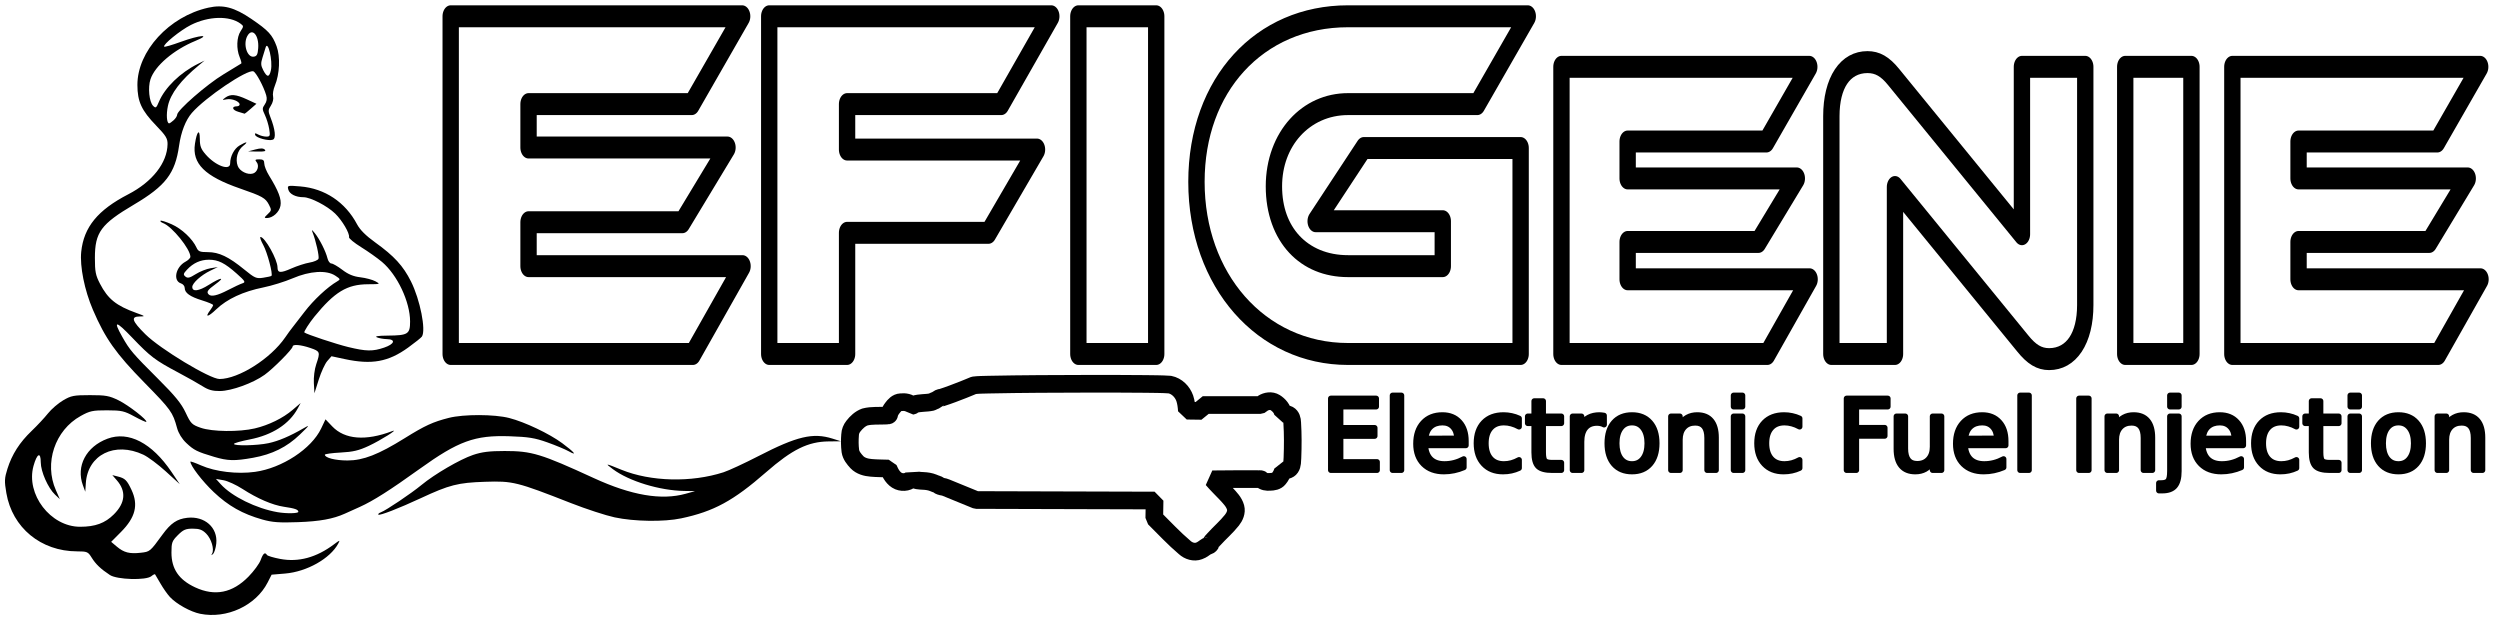
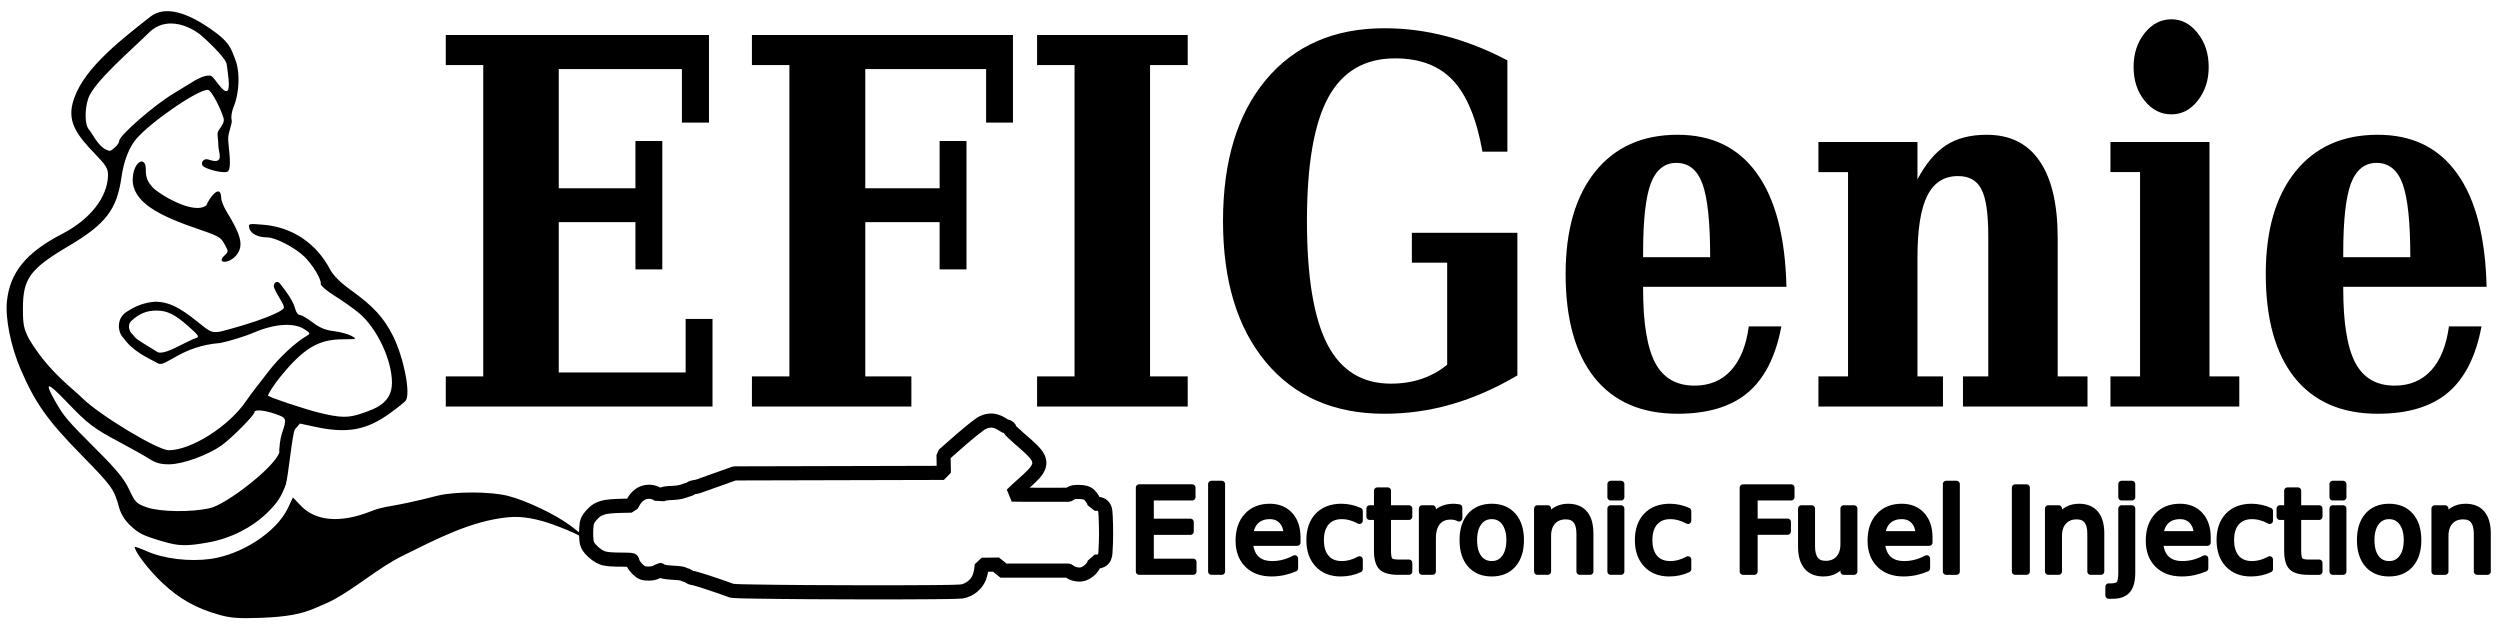
<svg xmlns="http://www.w3.org/2000/svg" version="1.1" id="svg574" width="1320" height="330" viewBox="0 0 1320 330" xml:space="preserve">
  <defs id="defs41" />
  <g id="g580">
-     <g id="g3322" transform="translate(-168.4756,-114.8685)">
-       <path style="fill:#000000" d="m 274.147,438.948 c -5.078,-1.026 -12.497,-5.146 -15.938,-8.852 -1.326,-1.428 -3.571,-4.621 -4.988,-7.096 -1.417,-2.475 -2.711,-4.677 -2.875,-4.893 -0.164,-0.216 -1.054,0.234 -1.977,1 -2.76,2.288 -18.103,1.843 -21.868,-0.634 -4.816,-3.168 -7.491,-5.722 -9.647,-9.21 -1.892,-3.061 -2.369,-3.264 -7.685,-3.275 -19.101,-0.04 -34.203,-12.491 -37.341,-30.786 -1.074,-6.265 -1.006,-7.795 0.571,-12.798 2.412,-7.652 6.435,-13.946 12.803,-20.032 2.914,-2.784 6.779,-6.924 8.589,-9.2 1.81,-2.275 5.41,-5.382 8,-6.905 C 206.043,323.769 207.422,323.5 216,323.5 c 8.351,0 10.18,0.334 15.124,2.763 5.226,2.567 15.434,10.513 14.59,11.356 -0.205,0.205 -3.037,-1.08 -6.293,-2.855 -5.343,-2.913 -6.75,-3.23 -14.421,-3.246 -7.586,-0.016 -9.081,0.304 -13.899,2.972 -13.664,7.568 -19.454,24.882 -13.113,39.217 l 2.083,4.709 -2.553,-2.399 C 193.852,372.573 190,363.843 190,358.979 c 0,-5.708 -1.988,-4.725 -3.83,1.894 C 182.013,375.818 195.157,393 210.748,393 c 8.033,0 13.177,-1.886 17.839,-6.541 6.088,-6.079 6.616,-12.216 1.551,-18.024 l -2.362,-2.708 2.857,0.717 c 3.872,0.972 4.851,1.926 7.282,7.096 3.726,7.927 2.078,14.521 -5.546,22.192 l -5.2,5.232 2.993,2.519 c 3.745,3.151 6.693,3.907 12.626,3.239 4.876,-0.55 4.881,-0.554 11.499,-9.628 4.381,-6.006 7.657,-8.219 13.073,-8.83 9.173,-1.034 16.166,5.166 15.31,13.574 -0.243,2.385 -1.009,4.86 -1.702,5.5 -0.971,0.896 -1.089,0.862 -0.514,-0.152 1.272,-2.242 -0.375,-7.835 -3.113,-10.573 C 275.303,394.576 273.743,394 270.264,394 c -3.743,0 -5.013,0.549 -7.864,3.4 -3.093,3.093 -3.4,3.928 -3.396,9.25 0.005,8.608 3.91,14.336 12.496,18.331 10.431,4.853 19.683,3 28.173,-5.645 2.845,-2.897 5.748,-6.857 6.451,-8.801 1.275,-3.526 2.27,-4.324 3.305,-2.65 0.301,0.486 3.443,1.431 6.984,2.099 9.678,1.826 19.13,-0.742 28.443,-7.729 3.121,-2.341 3.275,-2.368 2.213,-0.382 -4.225,7.895 -16.573,14.867 -28.03,15.827 l -7.15,0.599 -2.088,4.1 c -6.226,12.228 -21.635,19.38 -35.653,16.548 z M 307,389.179 C 296.515,386.213 289.051,381.996 281.31,374.667 275.316,368.992 269,360.762 269,358.627 c 0,-0.284 2.533,0.603 5.628,1.972 7.546,3.337 19.054,4.715 28.491,3.411 14.263,-1.97 29.838,-12.182 34.926,-22.9 l 2.296,-4.836 3.579,3.752 c 6.584,6.902 17.67,7.778 31.579,2.495 4.132,-1.569 -5.925,4.783 -12.283,7.757 -5.265,2.464 -8.331,3.19 -14.922,3.536 -4.562,0.239 -8.295,0.757 -8.295,1.149 0,1.629 5.531,3.035 11.942,3.035 8.317,0 16.343,-3.129 30.261,-11.797 10.628,-6.619 14.873,-8.571 23.257,-10.694 7.84,-1.985 24.044,-1.949 31.896,0.072 8.248,2.123 21.146,8.249 27.948,13.274 6.508,4.808 8.276,6.998 3.47,4.299 -1.856,-1.042 -6.952,-3.166 -11.324,-4.719 -6.608,-2.347 -9.986,-2.892 -20.014,-3.227 -18.284,-0.611 -26.904,2.528 -47.436,17.275 -15.639,11.233 -24.475,16.845 -31.545,20.036 -3.275,1.478 -6.855,3.092 -7.955,3.585 -6.169,2.769 -13.201,4.049 -24.5,4.459 -10.116,0.367 -13.74,0.103 -19,-1.385 z m 19,-4.072 c 0,-1.186 -1.759,-1.801 -7.622,-2.665 -6.013,-0.886 -13.974,-4.314 -21.878,-9.421 -3.3,-2.132 -7.8,-4.194 -10,-4.582 l -4,-0.705 2.5,2.775 c 5.814,6.454 18.784,12.847 30,14.786 4.704,0.813 11,0.705 11,-0.188 z m 167,2.927 c -4.675,-1.004 -15.025,-4.382 -23,-7.508 -28.745,-11.267 -30.725,-11.757 -45.5,-11.272 -14.237,0.467 -18.754,1.623 -33.856,8.657 -11.473,5.344 -21.739,9.327 -22.383,8.683 -0.301,-0.301 0.305,-0.861 1.346,-1.245 2.706,-0.998 16.081,-9.999 21.415,-14.412 6.897,-5.706 20.325,-13.533 27.203,-15.856 C 422.927,353.493 426.892,353 434.947,353 c 14.314,0 19.114,1.458 47.053,14.297 19.897,9.143 35.693,11.837 48.5,8.274 l 5,-1.391 -5.662,-0.089 c -13.072,-0.206 -29.214,-5.128 -37.782,-11.52 -4.311,-3.216 -4.126,-3.202 4.556,0.335 15.452,6.297 36.872,6.822 53.883,1.32 2.747,-0.888 11.072,-4.745 18.5,-8.571 20.283,-10.446 28.737,-12.441 39.005,-9.206 l 4.5,1.418 -6.5,0.068 c -10.883,0.113 -19.25,4.233 -33.016,16.255 -17.319,15.126 -27.6,20.714 -44.831,24.366 -9.104,1.93 -24.825,1.697 -35.153,-0.521 z M 212.25,371.101 c -3.718,-10.11 1.725,-20.418 12.992,-24.604 11.131,-4.136 23.439,2.246 33.759,17.504 l 4.396,6.5 -7.384,-6.727 c -4.061,-3.7 -9.379,-7.665 -11.818,-8.811 -15.1,-7.098 -29.433,-0.008 -30.405,15.038 L 213.5,374.5 Z m 69.25,-15.03 c -8.943,-2.663 -10.653,-3.515 -14.666,-7.311 -2.289,-2.165 -4.115,-5.118 -4.862,-7.864 -2.294,-8.43 -3.155,-9.629 -17.269,-24.026 -15.107,-15.411 -20.653,-23.258 -27.184,-38.463 -4.419,-10.289 -6.96,-22.922 -6.156,-30.614 1.361,-13.026 8.712,-21.999 24.859,-30.349 12.721,-6.578 20.564,-16.597 20.721,-26.468 0.047,-2.989 -0.865,-4.477 -6.02,-9.811 -7.712,-7.98 -9.873,-12.648 -9.902,-21.387 -0.058,-17.867 16.754,-36.228 37.404,-40.849 7.862,-1.759 13.75,-0.219 22.837,5.974 8.948,6.099 10.994,8.317 13.247,14.365 2.037,5.467 1.635,14.775 -0.899,20.824 -0.828,1.976 -1.251,4.563 -0.941,5.748 0.32,1.222 -0.169,3.274 -1.129,4.739 -1.518,2.316 -1.544,2.961 -0.251,6.252 2.506,6.378 3.017,11.114 1.271,11.784 -2.204,0.846 -8.826,-0.912 -9.349,-2.482 -0.348,-1.043 -0.003,-1.092 1.607,-0.231 1.127,0.603 3.037,1.097 4.244,1.097 1.998,0 2.137,-0.356 1.556,-3.986 -0.351,-2.192 -1.368,-5.518 -2.261,-7.391 -1.466,-3.073 -1.474,-3.618 -0.085,-5.601 1.059,-1.512 1.296,-3.026 0.759,-4.859 -1.358,-4.642 -5.341,-12.068 -6.766,-12.615 -3.197,-1.227 -25.43,13.793 -32.494,21.952 -3.284,3.793 -5.71,10.022 -6.745,17.318 -2.078,14.65 -7.097,21.192 -23.867,31.105 -17.393,10.282 -20.564,14.609 -20.578,28.076 -0.007,7.302 0.373,9.234 2.698,13.703 4.205,8.083 8.548,11.567 19.221,15.42 4.687,1.692 4.797,1.807 1.75,1.841 -4.87,0.054 -4.143,2.336 3,9.418 7.852,7.785 34.127,23.633 39.141,23.607 10.097,-0.052 26.995,-10.765 34.683,-21.989 1.319,-1.925 2.954,-4.175 3.635,-5 0.68,-0.825 3.631,-4.638 6.556,-8.474 4.773,-6.259 12.154,-13.137 17.289,-16.112 1.752,-1.015 1.683,-1.212 -1.049,-3 -4.663,-3.051 -13.346,-2.508 -22.504,1.408 -4.125,1.764 -11.1,3.931 -15.5,4.816 -10.62,2.136 -19.155,6.106 -24.842,11.556 -4.45,4.264 -6.232,4.472 -3.126,0.364 0.808,-1.068 1.468,-2.244 1.468,-2.613 0,-0.37 -2.587,-1.469 -5.75,-2.443 -6.468,-1.992 -9.25,-3.974 -9.25,-6.591 0,-0.978 -0.877,-2.056 -1.949,-2.396 -4.369,-1.387 -2.868,-8.671 2.364,-11.471 1.422,-0.761 2.585,-1.926 2.585,-2.589 0,-4.059 -9.641,-15.97 -14.393,-17.782 -1.041,-0.397 -1.66,-0.955 -1.374,-1.241 0.285,-0.285 2.938,0.551 5.895,1.859 5.307,2.347 11.003,7.703 13.111,12.33 0.925,2.03 1.796,2.377 5.962,2.377 5.897,0 10.995,2.431 19.269,9.191 5.556,4.539 6.342,4.879 9.993,4.322 2.179,-0.332 4.131,-0.773 4.337,-0.979 0.877,-0.877 -2.176,-12.381 -4.322,-16.284 -1.285,-2.337 -1.942,-4.25 -1.458,-4.25 2.314,0 8.98,11.925 8.98,16.063 0,2.981 1.571,3.102 7.312,0.562 2.996,-1.325 7.333,-2.728 9.637,-3.117 2.304,-0.389 4.418,-1.301 4.696,-2.027 0.478,-1.246 -1.414,-9.625 -3.158,-13.982 -0.617,-1.542 -0.338,-1.427 1.219,0.5 2.527,3.13 5.802,9.633 6.671,13.25 0.364,1.512 1.293,2.75 2.065,2.75 0.772,0 3.371,1.501 5.775,3.336 3.13,2.389 5.838,3.51 9.539,3.948 2.843,0.337 6.423,1.292 7.956,2.124 2.721,1.475 2.625,1.512 -4.024,1.552 -10.973,0.065 -17.541,4.047 -28.188,17.091 -2.719,3.331 -5.734,8.067 -5.33,8.373 1.331,1.009 16.78,6.136 23.143,7.68 9.524,2.311 12.952,2.366 19.009,0.302 5.492,-1.871 6.29,-4.371 1.428,-4.476 -1.788,-0.039 -4.15,-0.457 -5.25,-0.93 -1.355,-0.582 0.52,-0.882 5.816,-0.93 C 383.888,291.975 385,291.266 385,284.62 c 0,-10.37 -6.719,-24.617 -14.838,-31.463 -2.386,-2.012 -7.336,-5.516 -11,-7.788 -3.664,-2.272 -6.546,-4.645 -6.404,-5.274 0.444,-1.97 -3.586,-8.832 -7.315,-12.454 C 341.251,223.571 332.404,219 328.715,219 c -4.111,0 -7.394,-1.663 -8.022,-4.064 -0.568,-2.17 -0.434,-2.205 6.345,-1.636 12.958,1.086 23.747,8.28 29.947,19.967 1.573,2.965 4.632,6.024 9.595,9.593 10.053,7.23 14.757,12.361 18.885,20.597 4.831,9.637 8.029,25.789 5.769,29.129 -0.404,0.597 -3.659,3.2 -7.233,5.785 -10.478,7.577 -19.192,9.162 -33.502,6.093 l -7,-1.501 -2.211,2.529 c -1.216,1.391 -3.24,5.787 -4.499,9.769 l -2.288,7.24 -0.307,-5.361 c -0.175,-3.049 0.364,-7.33 1.249,-9.928 2.21,-6.487 2.081,-6.844 -3.122,-8.617 C 327.251,296.866 323,296.513 323,297.82 c 0,1.348 -10.177,11.623 -14.812,14.954 -6.085,4.373 -17.436,8.496 -23.576,8.563 -3.831,0.042 -6.114,-0.583 -9.112,-2.493 -2.2,-1.402 -8.05,-4.699 -13,-7.326 -12.101,-6.423 -14.632,-8.343 -24.246,-18.395 -8.708,-9.105 -10.2,-9.232 -5.242,-0.446 3.982,7.057 5.47,8.802 19.022,22.32 8.914,8.891 12.199,12.923 14.461,17.745 2.717,5.793 3.287,6.366 7.966,8 6.037,2.109 20.27,2.275 28.539,0.334 7.345,-1.724 14.874,-5.418 20.018,-9.821 l 4.219,-3.611 -1.587,2.929 c -4.447,8.211 -13.45,14.014 -25.308,16.313 -4.585,0.889 -8.337,1.954 -8.339,2.366 -0.005,1.146 12.23,0.892 18.198,-0.378 5.297,-1.128 11.301,-3.675 18.485,-7.842 3.519,-2.041 3.374,-1.787 -1.872,3.276 -6.864,6.625 -14.605,10.465 -24.744,12.274 -9.805,1.749 -13.274,1.663 -20.569,-0.509 z m 7.321,-88.031 c 3.124,-1.628 6.579,-3.243 7.679,-3.588 1.772,-0.556 1.43,-1.135 -3,-5.08 C 287.18,253.745 283.701,252 278.797,252 c -4.464,0 -8.297,1.739 -11.58,5.255 -1.967,2.106 -2.081,2.613 -0.825,3.655 1.171,0.972 2.234,0.72 5.403,-1.28 2.17,-1.37 5.691,-2.775 7.825,-3.123 l 3.88,-0.632 -4,1.927 c -4.816,2.32 -9.5,6.549 -9.5,8.577 0,2.678 3.425,2.25 8.702,-1.088 6.512,-4.119 9.029,-4.327 3.448,-0.285 -4.098,2.968 -4.787,4.023 -3.483,5.327 1.338,1.338 4.6,0.601 10.154,-2.294 z M 260.171,178.345 C 261.177,177.435 262,176.144 262,175.478 c 0,-2.386 15.705,-16.078 24.52,-21.376 4.939,-2.969 9.153,-5.542 9.365,-5.718 0.212,-0.176 -0.187,-1.701 -0.886,-3.388 -1.799,-4.343 -1.575,-10.466 0.498,-13.63 1.698,-2.592 1.695,-2.753 -0.083,-4.053 -5.811,-4.249 -16.859,-3.941 -26.142,0.728 -5.597,2.815 -15.051,10.512 -14.092,11.471 0.261,0.261 4.165,-0.873 8.676,-2.519 10.216,-3.728 16.643,-4.179 7.811,-0.547 -11.507,4.731 -21.398,13.18 -23.741,20.278 -1.431,4.337 -0.676,11.955 1.39,14.021 1.385,1.385 1.691,1.175 3.06,-2.103 3.138,-7.51 11.317,-15.467 20.624,-20.062 l 3.5,-1.728 -3,2.463 c -9.513,7.811 -14.966,14.966 -16.36,21.466 -0.97,4.525 -0.641,9.219 0.648,9.219 0.305,0 1.378,-0.745 2.383,-1.655 z m 51.334,-26.367 c 1.081,-4.92 -1.593,-16.291 -2.81,-11.95 -0.227,0.81 -0.948,3.139 -1.602,5.178 -0.988,3.077 -0.923,4.222 0.384,6.75 1.992,3.852 3.185,3.858 4.028,0.023 z m -6.699,-11.69 c 0.502,-6.911 -3.257,-11.05 -5.77,-6.354 -2.303,4.303 -0.096,11.361 3.396,10.862 1.657,-0.237 2.129,-1.133 2.374,-4.508 z m 5.01,87.669 c 2.055,-1.915 2.098,-2.226 0.678,-4.97 -1.853,-3.583 -3.508,-4.515 -15.203,-8.562 -18.713,-6.476 -25.464,-13.166 -23.877,-23.661 1.006,-6.651 2.553,-8.184 2.571,-2.549 0.013,3.85 0.593,5.373 3.164,8.301 5.227,5.953 12.852,8.702 12.852,4.633 0,-3.719 2.126,-7.793 4.933,-9.45 3.89,-2.298 4.908,-2.148 1.833,0.271 -2.91,2.289 -4.128,6.948 -2.759,10.549 1.06,2.789 5.263,4.848 8.074,3.956 2.354,-0.747 3.421,-4.165 1.879,-6.022 C 302.959,199.245 303.198,199 305.378,199 c 2.048,0 2.626,0.493 2.639,2.25 0.009,1.238 1.127,4.05 2.483,6.25 5.047,8.183 6.709,12.57 6.065,16.005 -0.638,3.4 -4.077,6.495 -7.218,6.495 -1.479,0 -1.412,-0.29 0.469,-2.042 z m -6.484,-34.179 c 2.728,-0.723 4.154,-0.693 4.95,0.103 0.825,0.825 -0.182,1.091 -3.831,1.015 l -4.95,-0.103 z m -9.117,-19.906 C 291.047,172.958 290.6,171 293.559,171 294.352,171 295,170.566 295,170.035 c 0,-1.629 -4.078,-3.253 -6.843,-2.725 -2.463,0.471 -2.505,0.417 -0.697,-0.905 2.718,-1.988 5.59,-1.754 11.377,0.928 l 5.036,2.333 -3.039,2.667 c -1.672,1.467 -3.105,2.626 -3.186,2.577 -0.081,-0.05 -1.626,-0.517 -3.433,-1.038 z" id="path1154" clip-path="url(#clipPath3290)" />
-       <path id="path3318" style="fill:none;stroke:#000000;stroke-width:9.327;stroke-linecap:butt;stroke-linejoin:bevel;stroke-dasharray:none;stroke-opacity:1" d="m 743.495,317.496 c -17.685,0.048 -35.373,0.091 -53.055,0.46 -2.588,0.096 -5.196,0.046 -7.766,0.376 -1.881,0.743 -3.733,1.592 -5.631,2.307 -3.763,1.459 -7.522,2.948 -11.374,4.16 -0.961,0.053 -1.924,0.458 -2.497,1.226 -0.983,0.216 -1.881,0.696 -2.776,1.111 -3.013,0.668 -6.201,0.28 -9.15,1.264 -0.435,0.077 -0.779,0.693 -1.061,0.724 -1.472,-1.815 -4,-2.113 -6.182,-1.874 -1.934,0.105 -3.312,1.632 -4.387,3.083 -0.767,1.019 -1.472,2.145 -1.655,3.424 -0.123,0.658 -0.92,0.419 -1.392,0.536 -3.813,0.216 -7.711,-0.206 -11.447,0.756 -2.476,0.902 -4.475,2.794 -6.072,4.842 -1.018,1.286 -1.663,2.852 -1.725,4.499 -0.229,2.879 -0.22,5.794 0.146,8.661 0.356,2.298 1.907,4.168 3.431,5.828 1.953,2.045 4.816,2.789 7.546,3.013 3.025,0.277 6.066,0.255 9.1,0.364 1.126,2.636 2.621,5.473 5.405,6.644 2.46,1.017 5.635,0.462 7.306,-1.707 1.478,1.539 3.791,1.477 5.765,1.602 1.759,0.081 3.536,0.339 5.177,1 0.664,0.291 1.595,0.655 2.394,0.896 0.502,0.092 0.697,0.711 1.227,0.822 0.968,0.375 2.048,0.349 3.006,0.785 5.362,2.192 10.718,4.399 16.086,6.577 31.392,0.093 62.785,0.182 94.177,0.273 -0.05,3.086 -0.098,6.172 -0.148,9.258 5.309,5.242 10.375,10.751 16.085,15.568 2.006,1.818 4.987,2.767 7.593,1.758 1.623,-0.525 2.866,-1.737 4.311,-2.581 0.724,0.023 1.374,-0.45 1.742,-1.037 0.126,-1.055 1.065,-1.687 1.688,-2.466 3.11,-3.462 6.698,-6.486 9.58,-10.151 1.463,-1.857 2.561,-4.292 1.914,-6.685 -0.779,-2.873 -2.959,-5.051 -4.915,-7.182 -2.431,-2.556 -4.977,-5.005 -7.269,-7.69 7.972,-0.169 15.947,-0.059 23.92,-0.091 0.596,0.07 1.31,-0.144 1.829,0.113 1.183,1.254 2.994,1.478 4.627,1.327 1.658,-0.043 3.52,-0.299 4.617,-1.693 1.048,-1.258 1.868,-2.746 2.198,-4.359 1.442,0.045 3.149,-0.114 4.02,-1.434 1.05,-1.52 0.836,-3.457 1.002,-5.207 0.239,-6.2 0.265,-12.418 -0.121,-18.612 -0.042,-1.55 -0.456,-3.353 -1.93,-4.152 -0.886,-0.491 -1.932,-0.484 -2.916,-0.492 -0.277,-2.513 -2.103,-4.62 -4.186,-5.917 -1.983,-1.226 -4.586,-0.827 -6.481,0.373 -0.444,0.242 -0.781,0.718 -1.204,0.929 -10.174,0 -20.347,0 -30.521,0 -0.207,1.032 -0.414,2.063 -0.619,3.095 -2.588,-0.035 -5.176,-0.07 -7.764,-0.106 -0.153,-2.201 -0.416,-4.427 -1.108,-6.53 -1.225,-3.498 -4.197,-6.529 -7.904,-7.245 -4.35,-0.311 -8.718,-0.267 -13.077,-0.345 -9.853,-0.102 -19.706,-0.105 -29.559,-0.1 z" />
+     <g id="g3322" transform="matrix(1.065628,0,0,1.065628,-179.7186,-122.5771)">
+       <path style="fill:#000000;stroke-width:1.099" d="m 277.161,419.628 c -11.52,-3.259 -19.721,-7.892 -28.227,-15.945 -6.585,-6.235 -13.525,-15.278 -13.525,-17.623 0,-0.312 2.783,0.663 6.184,2.167 8.291,3.666 20.935,5.18 31.304,3.748 15.671,-2.165 32.784,-13.385 38.374,-25.16 l 2.523,-5.313 3.933,4.122 c 7.234,7.583 19.511,8.794 34.697,2.741 7.728,-3.08 8.824,-1.497 32.918,-7.704 8.614,-2.181 26.417,-2.141 35.045,0.079 9.062,2.332 23.234,9.063 30.708,14.584 7.151,5.283 9.094,7.689 3.813,4.723 -2.039,-1.145 -7.638,-3.478 -12.442,-5.185 -7.26,-2.579 -14.598,-4.248 -21.989,-3.546 -18.407,1.748 -35.532,10.813 -52.12,18.981 -12.279,6.046 -22.614,15.517 -34.66,22.014 -2.813,1.517 -7.532,3.397 -8.74,3.939 -6.778,3.043 -14.504,4.449 -26.919,4.899 -11.114,0.403 -15.096,0.113 -20.876,-1.522 z m -28.018,-36.376 c -9.826,-2.926 -11.705,-3.862 -16.114,-8.033 -2.516,-2.379 -4.521,-5.624 -5.342,-8.64 -2.52,-9.262 -3.467,-10.579 -18.973,-26.398 -16.598,-16.932 -22.692,-25.554 -29.868,-42.261 -4.856,-11.305 -7.647,-25.186 -6.763,-33.637 1.496,-14.312 9.572,-24.171 27.314,-33.345 13.977,-7.227 22.595,-18.236 22.767,-29.081 0.052,-3.285 -0.951,-4.919 -6.615,-10.779 -8.474,-8.768 -13.283,-15.25 -10.992,-24.574 3.93,-15.998 22.046,-30.215 38.524,-43.161 7.794,-6.124 19.321,-1.217 29.304,5.588 9.831,6.701 10.551,9.47 13.027,16.115 2.238,6.007 1.796,16.234 -0.988,22.88 -0.91,2.171 -1.375,5.013 -1.034,6.316 0.351,1.343 -0.323,2.9 -0.792,4.766 -0.824,3.278 -1.113,3.62 -0.724,7.309 0.789,7.488 1.274,13.084 -0.644,13.82 -2.422,0.929 -10.805,-1.489 -12.033,-2.829 -1.278,-1.395 0.136,-4.085 2.736,-3.237 7.376,2.567 5.52,-2.284 5.108,-5.06 -0.385,-2.409 -0.104,-1.696 -0.3,-3.964 -0.321,-3.727 -0.751,-4.034 0.775,-6.212 1.164,-1.661 2.467,-3.325 1.877,-5.339 -1.492,-5.1 -5.869,-13.259 -7.434,-13.86 -3.512,-1.348 -27.941,15.155 -35.703,24.119 -3.609,4.167 -6.274,11.011 -7.411,19.028 -2.283,16.096 -7.798,23.284 -26.224,34.176 -19.11,11.297 -22.595,16.051 -22.609,30.848 -0.008,8.022 0.41,10.145 2.965,15.056 9.829,16.582 21.988,24.811 26.337,29.313 8.627,8.554 37.497,25.966 43.005,25.938 11.094,-0.057 29.66,-11.828 38.107,-24.16 1.449,-2.115 3.246,-4.587 3.994,-5.494 0.748,-0.906 3.989,-5.096 7.204,-9.311 5.245,-6.876 13.354,-14.434 18.996,-17.703 1.925,-1.115 1.849,-1.332 -1.153,-3.296 -5.124,-3.353 -14.663,-2.756 -24.726,1.547 -4.532,1.938 -12.196,4.319 -17.03,5.292 -18.997,1.459 -26.548,11.643 -30.462,10.233 -5.73,-3.024 -12.86,-6.235 -17.276,-12.564 -3.278,-3.047 -3.766,-10.383 1.983,-13.46 3.517,-2.312 7.735,-4.22 13.563,-4.687 6.48,0 12.08,2.672 21.172,10.099 6.105,4.987 6.968,5.36 10.979,4.748 11.181,-2.742 28.501,-8.292 31.405,-11.425 1.24,-1.256 -2.719,-5.639 -4.634,-10.426 -0.678,-1.694 1.219,-4.076 2.929,-1.959 2.777,3.439 6.609,8.559 7.564,12.533 0.399,1.662 1.421,3.022 2.269,3.022 0.849,0 3.704,1.65 6.345,3.666 3.439,2.625 6.415,3.857 10.481,4.338 3.123,0.37 7.057,1.42 8.741,2.333 2.99,1.621 2.884,1.662 -4.422,1.705 -12.056,0.071 -19.272,4.446 -30.971,18.778 -2.987,3.66 -6.3,8.863 -5.856,9.2 1.463,1.109 18.436,6.742 25.428,8.438 10.464,2.539 14.231,2.599 20.885,0.332 6.97,-2.4 14.946,-5.162 15.029,-15.147 0,-11.393 -7.383,-27.048 -16.303,-34.569 -2.621,-2.21 -8.06,-6.061 -12.086,-8.557 -4.026,-2.496 -7.068,-5.224 -6.912,-5.915 0.488,-2.165 -4.064,-9.584 -8.161,-13.563 -4.606,-4.473 -14.326,-9.495 -18.379,-9.495 -4.517,0 -8.124,-1.827 -8.814,-4.465 -0.624,-2.385 -0.477,-2.422 6.972,-1.798 14.237,1.194 26.091,9.097 32.903,21.938 1.728,3.258 5.09,6.618 10.543,10.54 11.045,7.944 16.214,13.581 20.75,22.63 5.308,10.589 8.822,28.335 6.338,32.005 -0.444,0.656 -4.02,3.516 -7.947,6.356 -11.512,8.325 -21.087,10.067 -36.81,6.695 l -7.691,-1.649 -2.429,2.778 c -1.336,1.528 -3.277,23.337 -4.66,27.712 -2.404,5.388 -2.524,-4.255 -3.135,-14.915 -0.192,-3.35 0.4,-8.054 1.372,-10.908 2.429,-7.128 2.287,-7.519 -3.43,-9.467 -5.572,-1.898 -10.242,-2.286 -10.242,-0.851 0,1.481 -11.182,12.77 -16.274,16.43 -6.685,4.805 -19.158,9.335 -25.904,9.408 -4.209,0.046 -6.717,-0.64 -10.011,-2.739 -2.417,-1.54 -8.845,-5.162 -14.283,-8.049 -13.296,-7.057 -16.077,-9.167 -26.64,-20.211 -9.568,-10.004 -11.207,-10.143 -5.759,-0.49 4.376,7.753 6.01,9.671 20.9,24.523 9.794,9.769 13.404,14.198 15.889,19.496 2.985,6.365 3.611,6.994 8.752,8.79 6.633,2.317 22.271,2.5 31.357,0.367 8.071,-1.895 31.547,-19.92 34.225,-27.404 1.382,-5.446 4.434,8.95 3.128,16.113 -2.235,5.868 -4.042,8.747 -9.238,13.768 -7.541,7.279 -17.998,12.573 -29.138,14.56 -10.772,1.922 -14.585,1.828 -22.6,-0.559 z m 8.044,-96.722 c 3.432,-1.789 7.229,-3.563 8.437,-3.942 1.947,-0.611 1.572,-1.247 -3.296,-5.581 -6.944,-6.183 -10.767,-8.1 -16.155,-8.1 -4.905,0 -8.51,1.528 -12.419,5.085 -2.13,1.937 -1.049,5.3 0.331,6.445 2.342,2.965 2.13,2.528 11.945,8.613 1.47,1.47 5.054,0.661 11.157,-2.52 z m -31.478,-98.55 c 1.105,-1 2.009,-2.418 2.009,-3.15 0,-2.621 17.256,-17.665 26.94,-23.486 5.427,-3.262 10.057,-6.089 10.29,-6.282 0.232,-0.193 5.848,-3.47 8.323,-2.386 1.71,0.749 5.735,8.243 7.793,7.459 2.129,-0.811 0.131,-10.714 -0.051,-13.111 -0.257,-3.395 -11.818,-13.906 -13.772,-15.334 -6.384,-4.668 -16.819,-8.111 -24.511,-0.762 -7.497,7.597 -28.222,25.028 -30.475,33.296 -1.573,4.766 -1.746,12.765 0.524,15.035 2.353,2.961 5.083,9.566 10.311,10.539 0.335,0 1.514,-0.818 2.619,-1.818 z m 54.235,53.595 c 2.258,-2.104 1.624,-2.324 0.065,-5.34 -2.036,-3.936 -2.864,-4.167 -15.713,-8.613 -20.561,-7.116 -31.456,-14.388 -29.712,-25.919 1.105,-7.308 6.282,-9.07 6.302,-2.878 0.014,4.23 0.651,5.903 3.476,9.121 2.757,3.019 20.219,13.877 26.56,8.79 1.085,-3.066 7.061,-11.462 7.356,-3.589 0.01,1.36 1.238,4.45 2.729,6.867 5.545,8.991 7.372,13.811 6.664,17.585 -0.701,3.736 -4.48,7.136 -7.931,7.136 -1.625,0 -1.862,-1.234 0.204,-3.16 z" id="path1154" clip-path="url(#clipPath3290)" />
+       <path id="path3318" style="fill:none;stroke:#000000;stroke-width:7;stroke-linecap:butt;stroke-linejoin:bevel;stroke-dasharray:none;stroke-opacity:1" d="m 598.208,408.525 c -19.481,-0.046 -38.964,-0.087 -58.442,-0.441 -2.851,-0.092 -5.723,-0.044 -8.555,-0.361 -2.072,-0.713 -4.112,-1.528 -6.203,-2.215 -4.145,-1.401 -8.286,-2.831 -12.529,-3.994 -1.058,-0.051 -2.12,-0.44 -2.751,-1.177 -1.083,-0.207 -2.072,-0.669 -3.058,-1.067 -3.319,-0.642 -6.831,-0.268 -10.079,-1.214 -0.48,-0.074 -0.858,-0.665 -1.169,-0.695 -1.621,1.742 -4.406,2.029 -6.809,1.799 -2.13,-0.1 -3.649,-1.567 -4.833,-2.961 -0.845,-0.979 -1.622,-2.06 -1.823,-3.288 -0.135,-0.632 -1.013,-0.403 -1.533,-0.515 -4.2,-0.207 -8.494,0.198 -12.609,-0.726 -2.727,-0.866 -4.929,-2.682 -6.688,-4.649 -1.121,-1.235 -1.831,-2.739 -1.9,-4.32 -0.253,-2.765 -0.242,-5.563 0.161,-8.316 0.392,-2.206 2.101,-4.002 3.779,-5.596 2.151,-1.964 5.305,-2.678 8.312,-2.893 3.332,-0.266 6.682,-0.245 10.024,-0.35 1.24,-2.531 2.888,-5.255 5.954,-6.379 2.71,-0.977 6.207,-0.444 8.048,1.639 1.628,-1.478 4.176,-1.419 6.351,-1.538 1.937,-0.078 3.895,-0.325 5.703,-0.96 0.732,-0.279 1.757,-0.629 2.637,-0.861 0.553,-0.089 0.768,-0.682 1.351,-0.79 1.066,-0.36 2.255,-0.335 3.311,-0.754 5.906,-2.105 11.806,-4.224 17.719,-6.315 34.58,-0.089 69.159,-0.175 103.739,-0.262 -0.055,-2.963 -0.108,-5.926 -0.163,-8.889 5.848,-5.033 11.428,-10.323 17.718,-14.948 2.21,-1.746 5.494,-2.657 8.364,-1.688 1.788,0.504 3.157,1.668 4.749,2.478 0.798,-0.022 1.514,0.432 1.919,0.996 0.138,1.013 1.173,1.62 1.86,2.368 3.426,3.324 7.378,6.227 10.553,9.746 1.612,1.783 2.821,4.121 2.108,6.419 -0.858,2.759 -3.259,4.85 -5.415,6.896 -2.677,2.454 -5.483,4.806 -8.008,7.383 8.781,0.162 17.566,0.056 26.349,0.087 0.657,-0.067 1.443,0.138 2.014,-0.108 1.303,-1.204 3.298,-1.419 5.097,-1.274 1.827,0.042 3.877,0.287 5.086,1.626 1.155,1.208 2.057,2.637 2.421,4.186 1.588,-0.043 3.469,0.109 4.429,1.377 1.156,1.46 0.921,3.32 1.103,5 0.263,5.953 0.292,11.923 -0.134,17.871 -0.046,1.489 -0.502,3.219 -2.125,3.987 -0.976,0.471 -2.128,0.465 -3.213,0.472 -0.305,2.413 -2.316,4.436 -4.611,5.681 -2.184,1.177 -5.052,0.794 -7.139,-0.359 -0.49,-0.232 -0.861,-0.69 -1.327,-0.892 -11.207,0 -22.413,0 -33.62,0 -0.228,-0.991 -0.456,-1.981 -0.682,-2.972 -2.851,0.034 -5.701,0.067 -8.552,0.101 -0.168,2.113 -0.459,4.251 -1.22,6.27 -1.349,3.359 -4.623,6.269 -8.706,6.956 -4.792,0.299 -9.603,0.256 -14.404,0.331 -10.853,0.098 -21.707,0.101 -32.56,0.096 z" />
+       <g aria-label="EFIGenie" transform="scale(0.8877044,1.126501)" id="text13163" style="font-weight:bold;font-size:224.187px;font-family:'DejaVu Serif';-inkscape-font-specification:'DejaVu Serif Bold';stroke:#000000;stroke-width:0;stroke-linejoin:round">
+         <path d="m 438.806,280.925 v -13.245 h 20.908 V 130.737 H 438.806 V 117.491 h 146.904 v 38.532 h -15.106 v -23.535 h -68.745 v 52.434 h 42.801 v -20.799 h 14.997 v 56.485 h -14.997 v -20.799 h -42.801 v 66.118 h 70.825 v -23.535 h 14.997 v 38.532 z" id="path20503" />
+         <path d="m 609.683,280.925 v -13.245 h 20.908 V 130.737 H 609.683 V 117.491 h 145.7 v 38.532 h -14.997 v -23.535 h -67.431 v 52.434 h 41.488 v -20.799 h 14.997 v 56.485 h -14.997 v -20.799 h -41.488 v 67.869 h 25.725 v 13.245 z" id="path20505" />
+         <path d="m 768.847,280.925 v -13.245 h 20.908 V 130.737 H 768.847 V 117.491 h 84.07 v 13.245 h -21.018 v 136.942 h 21.018 v 13.245 z" id="path20507" />
+         <path d="m 1017.445,168.831 q -4.926,-21.674 -16.42,-31.307 -11.494,-9.742 -32.402,-9.742 -25.396,0 -37.328,17.296 -11.822,17.186 -11.822,54.295 0,36.781 11.384,54.186 11.384,17.296 35.467,17.296 9.195,0 17.077,-2.08 7.882,-2.08 14.34,-6.24 v -44.881 h -19.704 v -13.136 h 58.893 v 62.724 q -18.39,8.538 -36.781,12.698 -18.281,4.16 -37.437,4.16 -42.035,0 -66.118,-22.66 -23.973,-22.66 -23.973,-62.067 0,-39.517 23.973,-62.177 24.083,-22.66 66.118,-22.66 17.515,0 34.482,3.503 16.967,3.503 34.153,10.618 V 168.831 Z" id="path20509" />
+         <path d="m 1144.535,215.245 q 0,-22.988 -4.269,-32.183 -4.269,-9.305 -14.559,-9.305 -9.961,0 -14.34,9.086 -4.269,9.086 -4.269,30.432 v 1.97 z m 42.582,13.026 h -80.02 v 0.876 q 0,22.55 6.787,32.621 6.787,9.961 21.893,9.961 12.589,0 20.361,-6.677 7.772,-6.677 9.961,-19.376 h 18.172 q -4.707,19.813 -18.719,29.118 -14.012,9.305 -39.189,9.305 -30.213,0 -46.414,-15.873 -16.092,-15.982 -16.092,-45.538 0,-28.899 16.529,-45.1 16.529,-16.201 45.976,-16.201 28.899,0 44.334,17.077 15.435,16.967 16.42,49.807 z" id="path20511" />
+         <path d="m 1204.96,280.925 v -13.245 h 16.529 v -89.872 h -16.529 v -13.245 h 55.281 v 16.42 q 7.006,-10.399 15.982,-14.997 8.976,-4.598 22.66,-4.598 19.594,0 29.556,11.603 10.071,11.494 10.071,33.935 v 60.754 h 16.639 v 13.245 h -69.511 v -13.245 h 14.121 v -61.848 q 0,-14.778 -3.831,-20.47 -3.722,-5.802 -13.027,-5.802 -11.713,0 -17.186,8.648 -5.473,8.538 -5.473,27.257 v 52.215 h 14.231 v 13.245 z" id="path20513" />
+         <path d="m 1380.873,131.612 q 0,-8.867 6.13,-14.887 6.13,-6.13 14.997,-6.13 8.648,0 14.668,6.13 6.13,6.021 6.13,14.887 0,8.648 -6.13,14.778 -6.021,6.021 -14.668,6.021 -8.867,0 -14.997,-6.021 -6.13,-6.021 -6.13,-14.778 z m 42.363,136.067 h 16.639 v 13.245 h -71.919 v -13.245 h 16.529 v -89.872 h -16.529 v -13.245 h 55.281 z" id="path20515" />
+         <path d="m 1535.33,215.245 q 0,-22.988 -4.269,-32.183 -4.269,-9.305 -14.559,-9.305 -9.961,0 -14.34,9.086 -4.269,9.086 -4.269,30.432 v 1.97 z m 42.582,13.026 h -80.02 v 0.876 q 0,22.55 6.787,32.621 6.787,9.961 21.893,9.961 12.589,0 20.361,-6.677 7.772,-6.677 9.961,-19.376 h 18.171 q -4.707,19.813 -18.719,29.118 -14.012,9.305 -39.189,9.305 -30.213,0 -46.414,-15.873 -16.091,-15.982 -16.091,-45.538 0,-28.899 16.529,-45.1 16.529,-16.201 45.976,-16.201 28.899,0 44.334,17.077 15.435,16.967 16.42,49.807 z" id="path20517" />
+       </g>
    </g>
-     <g aria-label="EFIgenie" transform="scale(0.8631527,1.158544)" id="text7734" style="font-size:230.048px;display:inline;fill:none;stroke:#000000;stroke-width:1.198;stroke-linejoin:round">
-       <path d="m 323.316,47.448 h 99.841 L 453.983,7.42 H 275.696 V 161.322 h 148.151 l 30.366,-40.028 H 323.316 v -20.014 h 94.09 L 445.011,67.232 H 323.316 Z" style="font-family:Ethnocentric;-inkscape-font-specification:Ethnocentric;fill:none;stroke-width:10;stroke-linejoin:round;stroke-dasharray:none" id="path7851" />
-       <path d="m 518.166,47.448 h 94.32 L 643.082,7.42 H 470.546 V 161.322 h 47.62 V 106.111 h 86.498 L 634.34,68.153 H 518.166 Z" style="font-family:Ethnocentric;-inkscape-font-specification:Ethnocentric;fill:none;stroke-width:10;stroke-linejoin:round;stroke-dasharray:none" id="path7853" />
-       <path d="M 707.266,161.322 V 7.42 H 659.646 V 161.322 Z" style="font-family:Ethnocentric;-inkscape-font-specification:Ethnocentric;fill:none;stroke-width:10;stroke-linejoin:round;stroke-dasharray:none" id="path7855" />
-       <path d="M 930.182,161.322 V 67.462 H 834.252 L 804.806,100.819 h 77.756 v 20.474 h -57.972 c -27.146,0 -45.319,-14.493 -45.319,-36.348 0,-21.625 19.554,-37.498 45.319,-37.498 h 79.137 L 934.553,7.42 H 824.59 c -54.291,0 -92.709,31.287 -92.709,75.456 0,44.859 39.568,78.446 92.709,78.446 z" style="font-family:Ethnocentric;-inkscape-font-specification:Ethnocentric;fill:none;stroke-width:10;stroke-linejoin:round;stroke-dasharray:none" id="path7857" />
-       <path d="m 995.65,64.493 h 84.896 l 26.212,-34.037 H 955.158 V 161.322 h 125.975 l 25.821,-34.037 H 995.65 v -17.018 h 80.006 l 23.474,-28.951 H 995.65 Z" style="font-size:195.614px;fill:none;stroke-width:10;stroke-linejoin:round;stroke-dasharray:none" id="path7859" />
-       <path d="m 1120.257,161.322 h 38.927 V 85.228 l 78.05,71.203 c 5.477,5.086 10.172,7.238 16.236,7.238 13.693,0 22.104,-9.585 22.104,-24.647 V 30.456 h -38.732 v 76.289 l -78.441,-71.595 c -5.282,-4.89 -9.976,-6.846 -16.04,-6.846 -13.693,0 -22.104,9.389 -22.104,24.647 z" style="font-size:195.614px;fill:none;stroke-width:10;stroke-linejoin:round;stroke-dasharray:none" id="path7861" />
-       <path d="M 1340.518,161.322 V 30.456 h -40.492 V 161.322 Z" style="font-size:195.614px;fill:none;stroke-width:10;stroke-linejoin:round;stroke-dasharray:none" id="path7863" />
-       <path d="m 1406.049,64.493 h 84.897 l 26.212,-34.037 H 1365.556 V 161.322 h 125.975 l 25.821,-34.037 h -111.304 v -17.018 h 80.006 l 23.474,-28.951 h -103.48 z" style="font-size:195.614px;fill:none;stroke-width:10;stroke-linejoin:round;stroke-dasharray:none" id="path7865" />
-     </g>
-     <g aria-label="Electronic Fuel Injection" id="text7788" style="font-size:51.897px;font-family:'DejaVu Sans';-inkscape-font-specification:'DejaVu Sans';display:inline;stroke:#000000;stroke-width:2.994;stroke-linejoin:round">
-       <path d="m 702.692,210.391 h 23.921 v 4.308 h -18.802 v 11.2 h 18.017 v 4.308 h -18.017 v 13.709 h 19.259 v 4.308 h -24.377 z" id="path576" />
-       <path d="m 735.28,208.795 h 4.663 v 39.429 h -4.663 z" id="path578" />
-       <path d="m 773.975,232.868 v 2.281 h -21.438 q 0.304,4.815 2.889,7.349 2.61,2.509 7.247,2.509 2.686,0 5.195,-0.659 2.534,-0.659 5.017,-1.977 v 4.409 q -2.509,1.064 -5.144,1.622 -2.635,0.557 -5.347,0.557 -6.791,0 -10.77,-3.953 -3.953,-3.953 -3.953,-10.694 0,-6.969 3.75,-11.048 3.776,-4.105 10.161,-4.105 5.727,0 9.046,3.7 3.345,3.674 3.345,10.009 z m -4.663,-1.368 q -0.051,-3.826 -2.154,-6.107 -2.078,-2.281 -5.524,-2.281 -3.902,0 -6.259,2.205 -2.331,2.205 -2.686,6.208 z" id="path580" />
-       <path d="m 802.052,220.933 v 4.359 q -1.977,-1.09 -3.978,-1.622 -1.977,-0.557 -4.004,-0.557 -4.536,0 -7.045,2.889 -2.509,2.863 -2.509,8.058 0,5.195 2.509,8.084 2.509,2.863 7.045,2.863 2.027,0 4.004,-0.532 2.002,-0.557 3.978,-1.647 v 4.308 q -1.951,0.912 -4.054,1.368 -2.078,0.456 -4.435,0.456 -6.411,0 -10.187,-4.029 -3.776,-4.029 -3.776,-10.871 0,-6.943 3.801,-10.922 3.826,-3.978 10.466,-3.978 2.154,0 4.206,0.456 2.053,0.431 3.978,1.318 z" id="path582" />
-       <path d="m 814.772,211.785 v 8.058 h 9.604 v 3.624 h -9.604 v 15.407 q 0,3.472 0.938,4.46 0.963,0.988 3.877,0.988 h 4.789 v 3.902 h -4.789 q -5.397,0 -7.45,-2.002 -2.053,-2.027 -2.053,-7.349 v -15.407 h -3.421 v -3.624 h 3.421 v -8.058 z" id="path584" />
-       <path d="m 846.954,224.202 q -0.786,-0.456 -1.723,-0.659 -0.912,-0.228 -2.027,-0.228 -3.953,0 -6.082,2.585 -2.103,2.559 -2.103,7.374 v 14.951 h -4.688 v -28.381 h 4.688 v 4.409 q 1.47,-2.585 3.826,-3.826 2.357,-1.267 5.727,-1.267 0.481,0 1.064,0.076 0.583,0.051 1.292,0.177 z" id="path586" />
-       <path d="m 861.702,223.112 q -3.75,0 -5.93,2.939 -2.179,2.914 -2.179,8.008 0,5.093 2.154,8.033 2.179,2.914 5.955,2.914 3.725,0 5.904,-2.939 2.179,-2.939 2.179,-8.008 0,-5.043 -2.179,-7.982 -2.179,-2.965 -5.904,-2.965 z m 0,-3.953 q 6.082,0 9.553,3.953 3.472,3.953 3.472,10.947 0,6.969 -3.472,10.947 -3.472,3.953 -9.553,3.953 -6.107,0 -9.579,-3.953 -3.446,-3.978 -3.446,-10.947 0,-6.994 3.446,-10.947 3.472,-3.953 9.579,-3.953 z" id="path588" />
-       <path d="m 906.048,231.094 v 17.13 h -4.663 v -16.978 q 0,-4.029 -1.571,-6.031 -1.571,-2.002 -4.713,-2.002 -3.776,0 -5.955,2.407 -2.179,2.407 -2.179,6.563 v 16.04 h -4.688 v -28.381 h 4.688 v 4.409 q 1.672,-2.559 3.928,-3.826 2.281,-1.267 5.245,-1.267 4.891,0 7.399,3.041 2.509,3.015 2.509,8.894 z" id="path590" />
-       <path d="m 915.348,219.843 h 4.663 v 28.381 h -4.663 z m 0,-11.048 h 4.663 v 5.904 h -4.663 z" id="path592" />
-       <path d="m 950.191,220.933 v 4.359 q -1.977,-1.09 -3.978,-1.622 -1.977,-0.557 -4.004,-0.557 -4.536,0 -7.045,2.889 -2.509,2.863 -2.509,8.058 0,5.195 2.509,8.084 2.509,2.863 7.045,2.863 2.027,0 4.004,-0.532 2.002,-0.557 3.978,-1.647 v 4.308 q -1.951,0.912 -4.054,1.368 -2.078,0.456 -4.435,0.456 -6.411,0 -10.187,-4.029 -3.776,-4.029 -3.776,-10.871 0,-6.943 3.801,-10.922 3.826,-3.978 10.466,-3.978 2.154,0 4.206,0.456 2.053,0.431 3.978,1.318 z" id="path594" />
-       <path d="m 974.999,210.391 h 21.742 v 4.308 h -16.623 v 11.15 h 15.001 v 4.308 h -15.001 v 18.068 h -5.119 z" id="path596" />
-       <path d="m 1001.327,237.024 v -17.181 h 4.663 v 17.003 q 0,4.029 1.571,6.056 1.571,2.002 4.713,2.002 3.776,0 5.955,-2.407 2.205,-2.407 2.205,-6.563 v -16.091 h 4.663 v 28.381 h -4.663 v -4.359 q -1.698,2.585 -3.953,3.852 -2.23,1.242 -5.195,1.242 -4.891,0 -7.425,-3.041 -2.534,-3.041 -2.534,-8.894 z m 11.732,-17.865 z" id="path598" />
-       <path d="m 1058.976,232.868 v 2.281 h -21.438 q 0.304,4.815 2.889,7.349 2.61,2.509 7.247,2.509 2.686,0 5.195,-0.659 2.534,-0.659 5.017,-1.977 v 4.409 q -2.509,1.064 -5.144,1.622 -2.635,0.557 -5.347,0.557 -6.791,0 -10.77,-3.953 -3.953,-3.953 -3.953,-10.694 0,-6.969 3.75,-11.048 3.776,-4.105 10.162,-4.105 5.727,0 9.046,3.7 3.345,3.674 3.345,10.009 z m -4.663,-1.368 q -0.051,-3.826 -2.154,-6.107 -2.078,-2.281 -5.524,-2.281 -3.902,0 -6.259,2.205 -2.331,2.205 -2.686,6.208 z" id="path600" />
-       <path d="m 1066.629,208.795 h 4.663 v 39.429 h -4.663 z" id="path602" />
-       <path d="m 1097.747,210.391 h 5.119 v 37.833 h -5.119 z" id="path604" />
-       <path d="m 1136.441,231.094 v 17.13 h -4.663 v -16.978 q 0,-4.029 -1.571,-6.031 -1.571,-2.002 -4.713,-2.002 -3.776,0 -5.955,2.407 -2.179,2.407 -2.179,6.563 v 16.04 h -4.688 v -28.381 h 4.688 v 4.409 q 1.672,-2.559 3.928,-3.826 2.281,-1.267 5.245,-1.267 4.891,0 7.399,3.041 2.509,3.015 2.509,8.894 z" id="path606" />
-       <path d="m 1145.741,219.843 h 4.663 v 28.888 q 0,5.423 -2.078,7.855 -2.053,2.433 -6.639,2.433 h -1.774 v -3.953 h 1.242 q 2.661,0 3.624,-1.242 0.963,-1.216 0.963,-5.093 z m 0,-11.048 h 4.663 v 5.904 h -4.663 z" id="path608" />
-       <path d="m 1184.436,232.868 v 2.281 h -21.438 q 0.304,4.815 2.889,7.349 2.61,2.509 7.247,2.509 2.686,0 5.195,-0.659 2.534,-0.659 5.017,-1.977 v 4.409 q -2.509,1.064 -5.144,1.622 -2.635,0.557 -5.347,0.557 -6.791,0 -10.77,-3.953 -3.953,-3.953 -3.953,-10.694 0,-6.969 3.75,-11.048 3.776,-4.105 10.162,-4.105 5.727,0 9.046,3.7 3.345,3.674 3.345,10.009 z m -4.663,-1.368 q -0.051,-3.826 -2.154,-6.107 -2.078,-2.281 -5.524,-2.281 -3.902,0 -6.259,2.205 -2.331,2.205 -2.686,6.208 z" id="path610" />
-       <path d="m 1212.513,220.933 v 4.359 q -1.976,-1.09 -3.978,-1.622 -1.976,-0.557 -4.004,-0.557 -4.536,0 -7.045,2.889 -2.509,2.863 -2.509,8.058 0,5.195 2.509,8.084 2.509,2.863 7.045,2.863 2.027,0 4.004,-0.532 2.002,-0.557 3.978,-1.647 v 4.308 q -1.951,0.912 -4.054,1.368 -2.078,0.456 -4.435,0.456 -6.411,0 -10.187,-4.029 -3.776,-4.029 -3.776,-10.871 0,-6.943 3.801,-10.922 3.826,-3.978 10.466,-3.978 2.154,0 4.207,0.456 2.053,0.431 3.978,1.318 z" id="path612" />
-       <path d="m 1225.233,211.785 v 8.058 h 9.604 v 3.624 h -9.604 v 15.407 q 0,3.472 0.938,4.46 0.963,0.988 3.877,0.988 h 4.789 v 3.902 h -4.789 q -5.397,0 -7.45,-2.002 -2.053,-2.027 -2.053,-7.349 v -15.407 h -3.421 v -3.624 h 3.421 v -8.058 z" id="path614" />
-       <path d="m 1240.97,219.843 h 4.663 v 28.381 h -4.663 z m 0,-11.048 h 4.663 v 5.904 h -4.663 z" id="path616" />
-       <path d="m 1266.386,223.112 q -3.75,0 -5.93,2.939 -2.179,2.914 -2.179,8.008 0,5.093 2.154,8.033 2.179,2.914 5.955,2.914 3.725,0 5.904,-2.939 2.179,-2.939 2.179,-8.008 0,-5.043 -2.179,-7.982 -2.179,-2.965 -5.904,-2.965 z m 0,-3.953 q 6.082,0 9.553,3.953 3.472,3.953 3.472,10.947 0,6.969 -3.472,10.947 -3.472,3.953 -9.553,3.953 -6.107,0 -9.579,-3.953 -3.446,-3.978 -3.446,-10.947 0,-6.994 3.446,-10.947 3.472,-3.953 9.579,-3.953 z" id="path618" />
-       <path d="m 1310.731,231.094 v 17.13 h -4.663 v -16.978 q 0,-4.029 -1.571,-6.031 -1.571,-2.002 -4.713,-2.002 -3.776,0 -5.955,2.407 -2.179,2.407 -2.179,6.563 v 16.04 h -4.688 v -28.381 h 4.688 v 4.409 q 1.672,-2.559 3.928,-3.826 2.281,-1.267 5.245,-1.267 4.891,0 7.399,3.041 2.509,3.015 2.509,8.894 z" id="path620" />
-     </g>
+     <path stroke="#000000" stroke-linejoin="round" stroke-width="3.505" d="m 601.471,257.462 h 28.009 v 5.044 h -22.016 v 13.113 h 21.095 v 5.044 h -21.095 v 16.052 h 22.549 v 5.043 h -28.543 z m 38.155,-1.869 h 5.46 v 46.166 h -5.46 z m 45.306,28.186 v 2.67 h -25.1 q 0.356,5.638 3.381,8.606 3.056,2.936 8.486,2.936 3.145,0 6.082,-0.772 2.967,-0.772 5.874,-2.314 v 5.162 q -2.938,1.246 -6.023,1.898 -3.086,0.653 -6.26,0.653 -7.951,0 -12.61,-4.628 -4.628,-4.628 -4.628,-12.521 0,-8.158 4.391,-12.935 4.421,-4.806 11.898,-4.806 6.705,0 10.593,4.332 3.916,4.302 3.916,11.719 z m -5.46,-1.602 q -0.059,-4.481 -2.522,-7.15 -2.433,-2.671 -6.468,-2.671 -4.57,0 -7.329,2.582 -2.728,2.581 -3.144,7.269 z m 38.333,-12.372 v 5.103 q -2.315,-1.276 -4.659,-1.899 -2.314,-0.652 -4.688,-0.652 -5.311,0 -8.247,3.383 -2.938,3.352 -2.938,9.435 0,6.082 2.938,9.464 2.936,3.353 8.247,3.353 2.374,0 4.688,-0.623 2.344,-0.653 4.659,-1.928 v 5.043 q -2.285,1.069 -4.748,1.603 -2.433,0.534 -5.191,0.534 -7.507,0 -11.927,-4.718 -4.421,-4.716 -4.421,-12.727 0,-8.129 4.45,-12.788 4.48,-4.658 12.254,-4.658 2.522,0 4.925,0.534 2.404,0.503 4.659,1.543 z m 14.893,-10.711 v 9.435 h 11.245 v 4.243 h -11.245 v 18.039 q 0,4.064 1.098,5.222 1.128,1.157 4.539,1.157 h 5.608 v 4.569 h -5.608 q -6.32,0 -8.723,-2.344 -2.404,-2.373 -2.404,-8.603 v -18.039 h -4.004 v -4.243 h 4.004 v -9.435 z m 37.68,14.538 q -0.919,-0.535 -2.017,-0.773 -1.068,-0.266 -2.373,-0.266 -4.628,0 -7.121,3.025 -2.462,2.997 -2.462,8.634 v 17.505 h -5.489 v -33.228 h 5.489 v 5.161 q 1.721,-3.025 4.481,-4.48 2.758,-1.483 6.704,-1.483 0.564,0 1.247,0.089 0.683,0.059 1.513,0.207 z m 17.267,-1.276 q -4.391,0 -6.943,3.442 -2.55,3.412 -2.55,9.375 0,5.963 2.521,9.405 2.552,3.412 6.972,3.412 4.361,0 6.914,-3.442 2.551,-3.441 2.551,-9.375 0,-5.905 -2.552,-9.346 -2.551,-3.472 -6.913,-3.472 z m 0,-4.628 q 7.121,0 11.186,4.628 4.064,4.628 4.064,12.817 0,8.158 -4.064,12.817 -4.065,4.628 -11.186,4.628 -7.15,0 -11.214,-4.628 -4.035,-4.659 -4.035,-12.817 0,-8.189 4.035,-12.817 4.064,-4.628 11.214,-4.628 z m 51.922,13.974 v 20.056 h -5.46 v -19.878 q 0,-4.717 -1.838,-7.06 -1.841,-2.345 -5.519,-2.345 -4.421,0 -6.972,2.819 -2.551,2.819 -2.552,7.684 v 18.78 h -5.488 v -33.228 h 5.489 v 5.161 q 1.958,-2.997 4.598,-4.48 2.671,-1.483 6.142,-1.483 5.725,0 8.664,3.559 2.936,3.531 2.936,10.415 z m 10.889,-13.173 h 5.458 v 33.23 h -5.458 z m 0,-12.935 h 5.458 v 6.913 h -5.458 z m 40.794,14.212 v 5.103 q -2.314,-1.276 -4.658,-1.899 -2.314,-0.652 -4.688,-0.652 -5.311,0 -8.247,3.383 -2.938,3.352 -2.938,9.435 0,6.082 2.938,9.464 2.936,3.353 8.247,3.353 2.374,0 4.688,-0.623 2.344,-0.653 4.659,-1.928 v 5.043 q -2.285,1.069 -4.748,1.603 -2.433,0.534 -5.191,0.534 -7.507,0 -11.927,-4.718 -4.421,-4.716 -4.421,-12.727 0,-8.129 4.45,-12.788 4.48,-4.658 12.254,-4.658 2.522,0 4.925,0.534 2.404,0.503 4.659,1.543 z m 29.047,-12.343 h 25.456 v 5.044 h -19.464 v 13.055 h 17.565 v 5.044 h -17.565 v 21.154 h -5.991 z m 30.826,31.183 v -20.115 h 5.46 v 19.907 q 0,4.718 1.838,7.092 1.841,2.344 5.519,2.344 4.421,0 6.972,-2.819 2.582,-2.818 2.582,-7.684 v -18.839 h 5.458 v 33.228 h -5.458 v -5.103 q -1.988,3.025 -4.628,4.509 -2.611,1.454 -6.082,1.454 -5.725,0 -8.693,-3.559 -2.967,-3.562 -2.967,-10.415 z m 13.737,-20.917 z m 53.76,16.051 v 2.67 h -25.1 q 0.356,5.638 3.384,8.606 3.056,2.936 8.484,2.936 3.146,0 6.082,-0.772 2.967,-0.772 5.875,-2.314 v 5.162 q -2.939,1.246 -6.023,1.898 -3.086,0.653 -6.26,0.653 -7.951,0 -12.61,-4.628 -4.628,-4.628 -4.628,-12.521 0,-8.158 4.391,-12.935 4.421,-4.806 11.898,-4.806 6.705,0 10.591,4.332 3.916,4.302 3.916,11.719 z m -5.46,-1.602 q -0.058,-4.481 -2.521,-7.15 -2.433,-2.671 -6.469,-2.671 -4.569,0 -7.328,2.582 -2.728,2.581 -3.145,7.269 z m 14.42,-26.584 h 5.46 v 46.166 h -5.46 z m 36.434,1.869 h 5.992 v 44.296 h -5.992 z m 45.304,24.24 v 20.056 h -5.458 v -19.878 q 0,-4.717 -1.839,-7.06 -1.841,-2.345 -5.519,-2.345 -4.42,0 -6.972,2.819 -2.551,2.818 -2.551,7.684 v 18.78 h -5.489 v -33.228 h 5.489 v 5.161 q 1.959,-2.997 4.599,-4.48 2.67,-1.483 6.141,-1.483 5.725,0 8.664,3.559 2.936,3.531 2.936,10.415 z m 10.889,-13.173 h 5.46 v 33.823 q 0,6.349 -2.433,9.197 -2.404,2.849 -7.774,2.849 h -2.076 v -4.628 h 1.454 q 3.114,0 4.242,-1.454 1.127,-1.424 1.127,-5.963 z m 0,-12.935 h 5.46 v 6.913 h -5.46 z m 45.306,28.186 v 2.67 h -25.1 q 0.356,5.638 3.383,8.606 3.056,2.936 8.485,2.936 3.145,0 6.082,-0.772 2.967,-0.772 5.874,-2.314 v 5.162 q -2.938,1.246 -6.023,1.898 -3.085,0.653 -6.261,0.653 -7.951,0 -12.61,-4.628 -4.628,-4.628 -4.628,-12.521 0,-8.158 4.391,-12.935 4.421,-4.806 11.898,-4.806 6.705,0 10.592,4.332 3.917,4.302 3.917,11.719 z m -5.46,-1.602 q -0.059,-4.481 -2.522,-7.15 -2.433,-2.671 -6.468,-2.671 -4.569,0 -7.33,2.582 -2.728,2.581 -3.144,7.269 z m 38.333,-12.372 v 5.103 q -2.315,-1.276 -4.659,-1.899 -2.313,-0.652 -4.688,-0.652 -5.31,0 -8.247,3.383 -2.938,3.352 -2.938,9.435 0,6.082 2.938,9.464 2.938,3.353 8.247,3.353 2.375,0 4.688,-0.623 2.344,-0.653 4.659,-1.928 v 5.043 q -2.285,1.069 -4.748,1.603 -2.433,0.534 -5.191,0.534 -7.506,0 -11.927,-4.718 -4.421,-4.716 -4.421,-12.727 0,-8.129 4.45,-12.788 4.481,-4.658 12.254,-4.658 2.522,0 4.925,0.534 2.404,0.503 4.659,1.543 z m 14.893,-10.711 v 9.435 h 11.245 v 4.243 h -11.245 v 18.039 q 0,4.064 1.098,5.222 1.128,1.157 4.539,1.157 h 5.608 v 4.569 h -5.608 q -6.319,0 -8.723,-2.344 -2.403,-2.373 -2.403,-8.603 v -18.039 h -4.007 v -4.243 h 4.005 v -9.435 z m 18.425,9.435 h 5.458 v 33.23 h -5.458 z m 0,-12.935 h 5.458 v 6.913 h -5.458 z m 29.758,16.763 q -4.391,0 -6.943,3.442 -2.551,3.412 -2.551,9.375 0,5.963 2.522,9.405 2.552,3.412 6.972,3.412 4.361,0 6.913,-3.442 2.552,-3.441 2.552,-9.375 0,-5.905 -2.552,-9.346 -2.551,-3.472 -6.913,-3.472 z m 0,-4.628 q 7.121,0 11.185,4.628 4.064,4.628 4.065,12.817 0,8.158 -4.065,12.817 -4.064,4.628 -11.185,4.628 -7.15,0 -11.215,-4.628 -4.035,-4.659 -4.035,-12.817 0,-8.189 4.035,-12.817 4.065,-4.628 11.215,-4.628 z m 51.921,13.974 v 20.056 h -5.458 v -19.878 q 0,-4.717 -1.839,-7.06 -1.839,-2.345 -5.519,-2.345 -4.42,0 -6.972,2.819 -2.551,2.818 -2.551,7.684 v 18.78 h -5.489 v -33.228 h 5.489 v 5.161 q 1.959,-2.997 4.599,-4.48 2.67,-1.483 6.141,-1.483 5.727,0 8.664,3.559 2.937,3.531 2.937,10.415 z" aria-label="Electronic Fuel Injection" font-family="'DejaVu Sans'" font-size="51.897px" style="-inkscape-font-specification:'DejaVu Sans'" id="path6728" />
  </g>
</svg>
